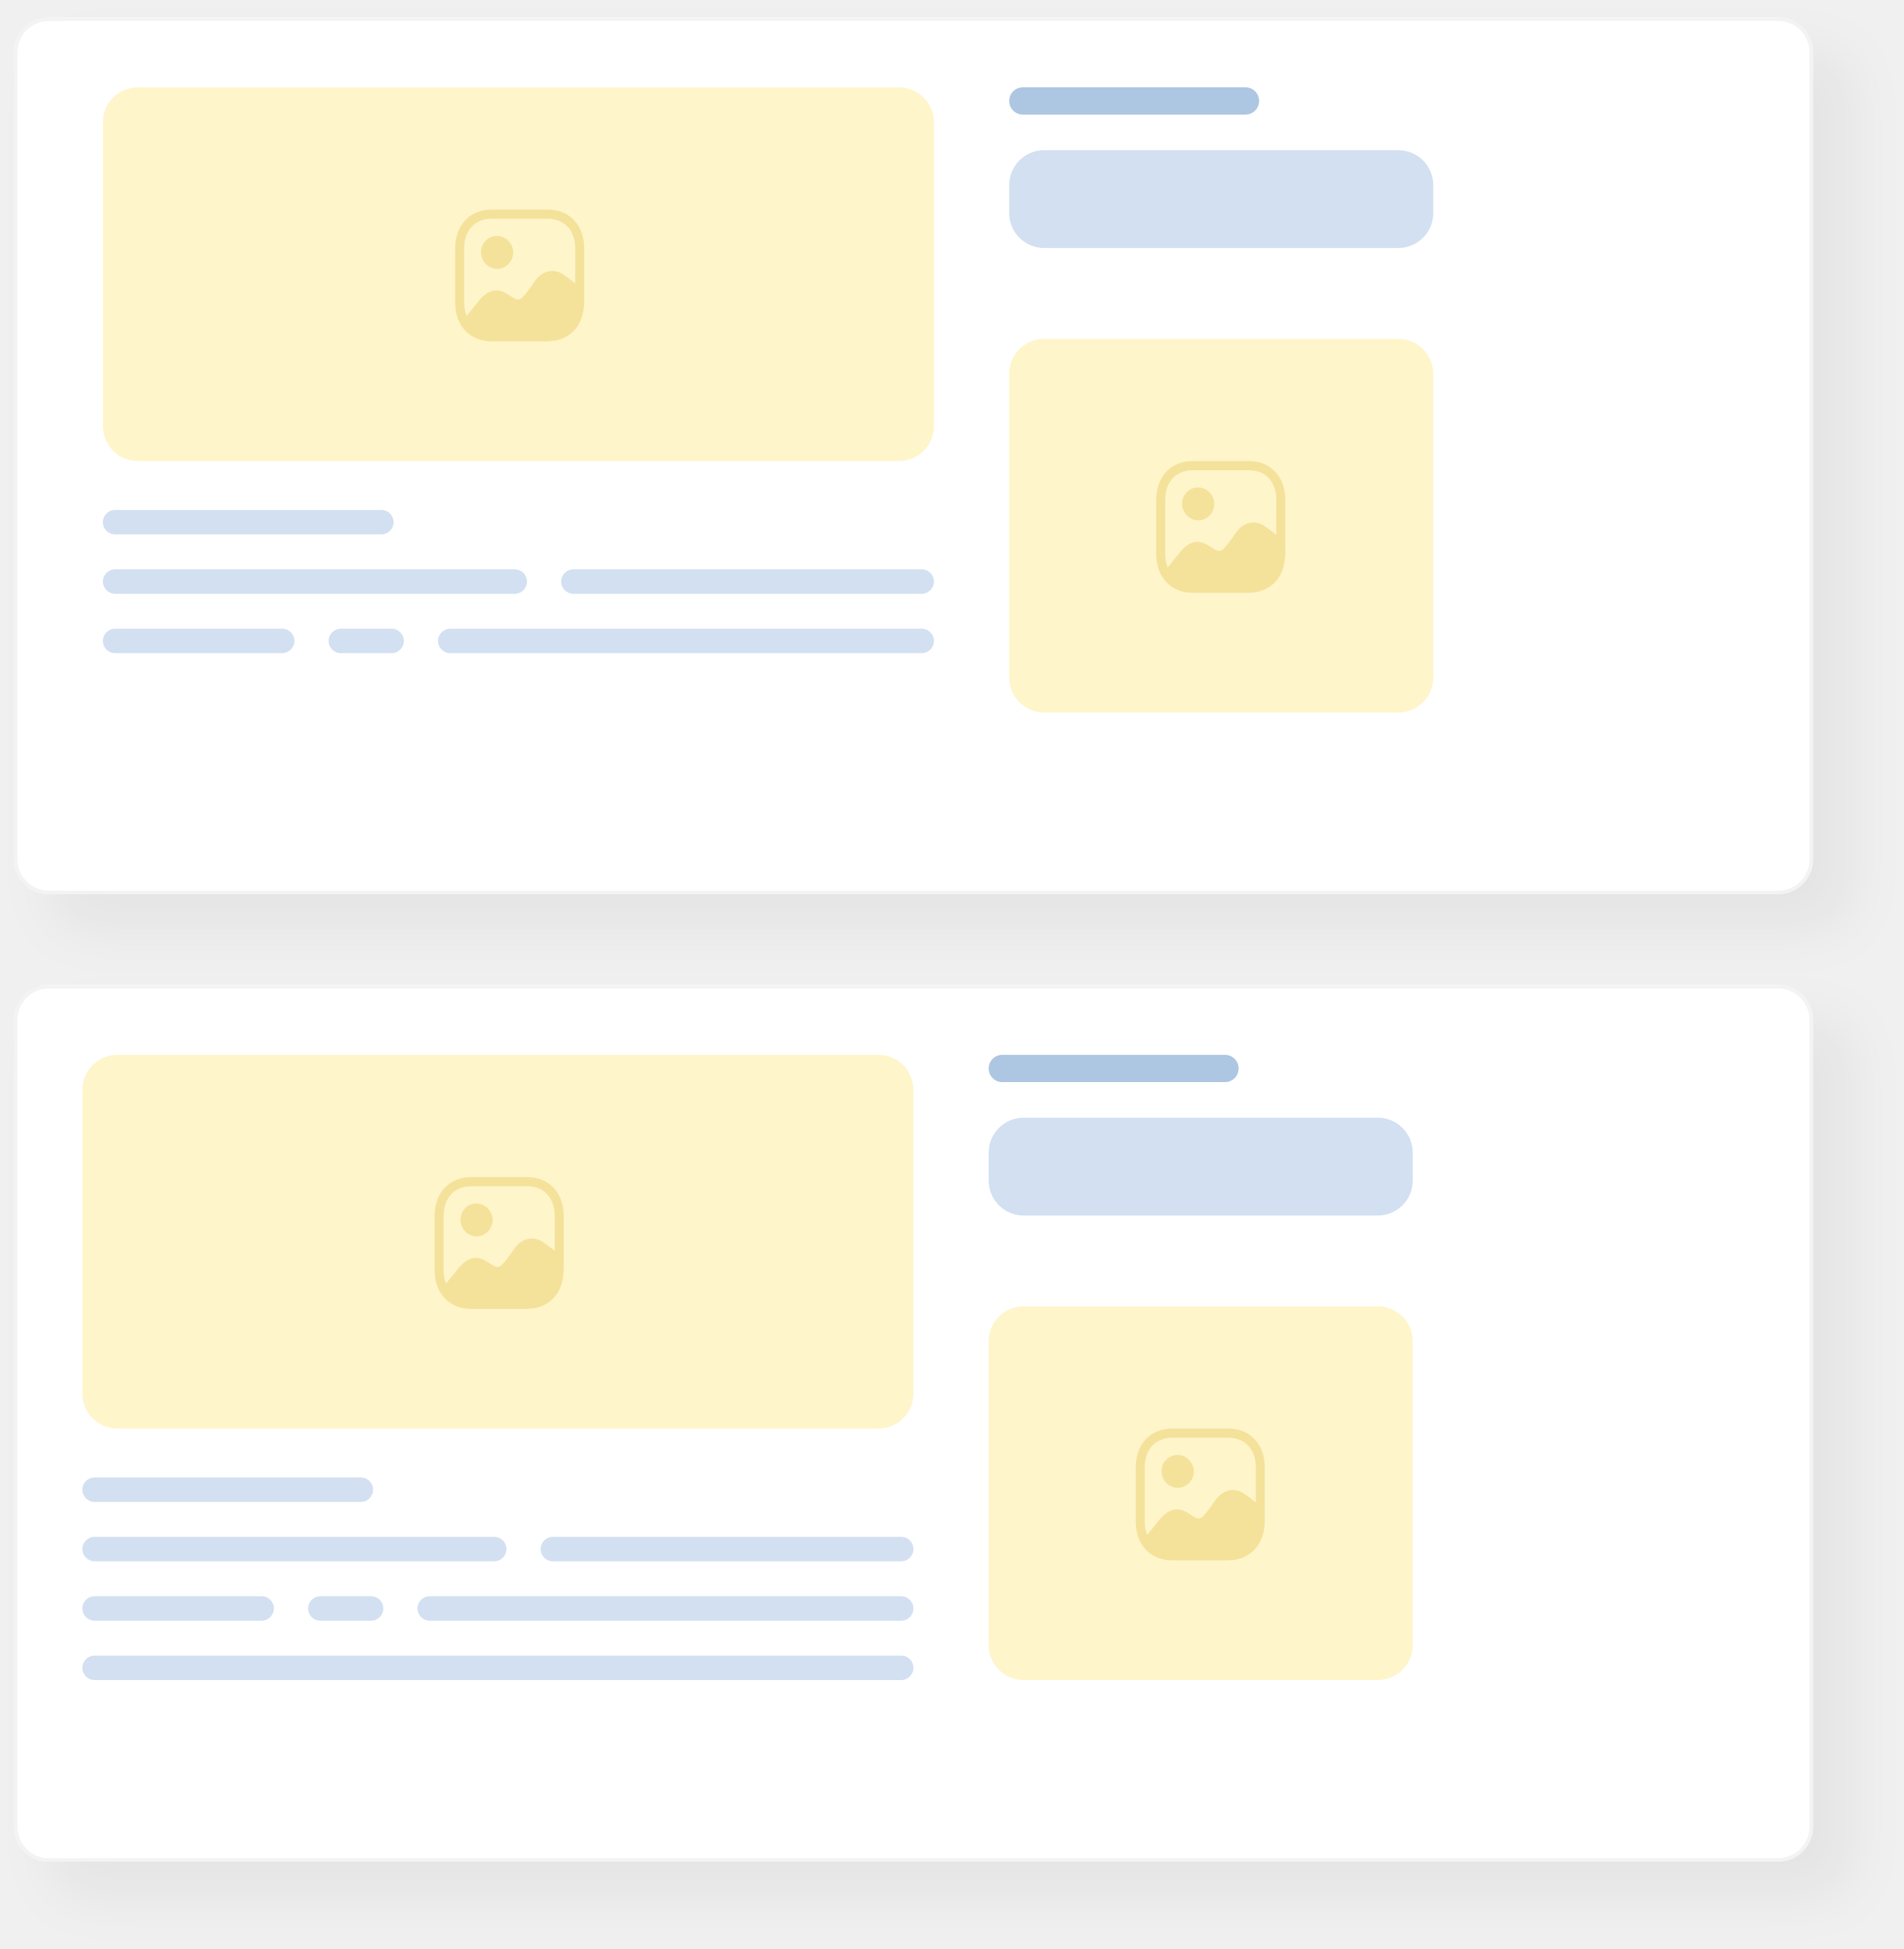
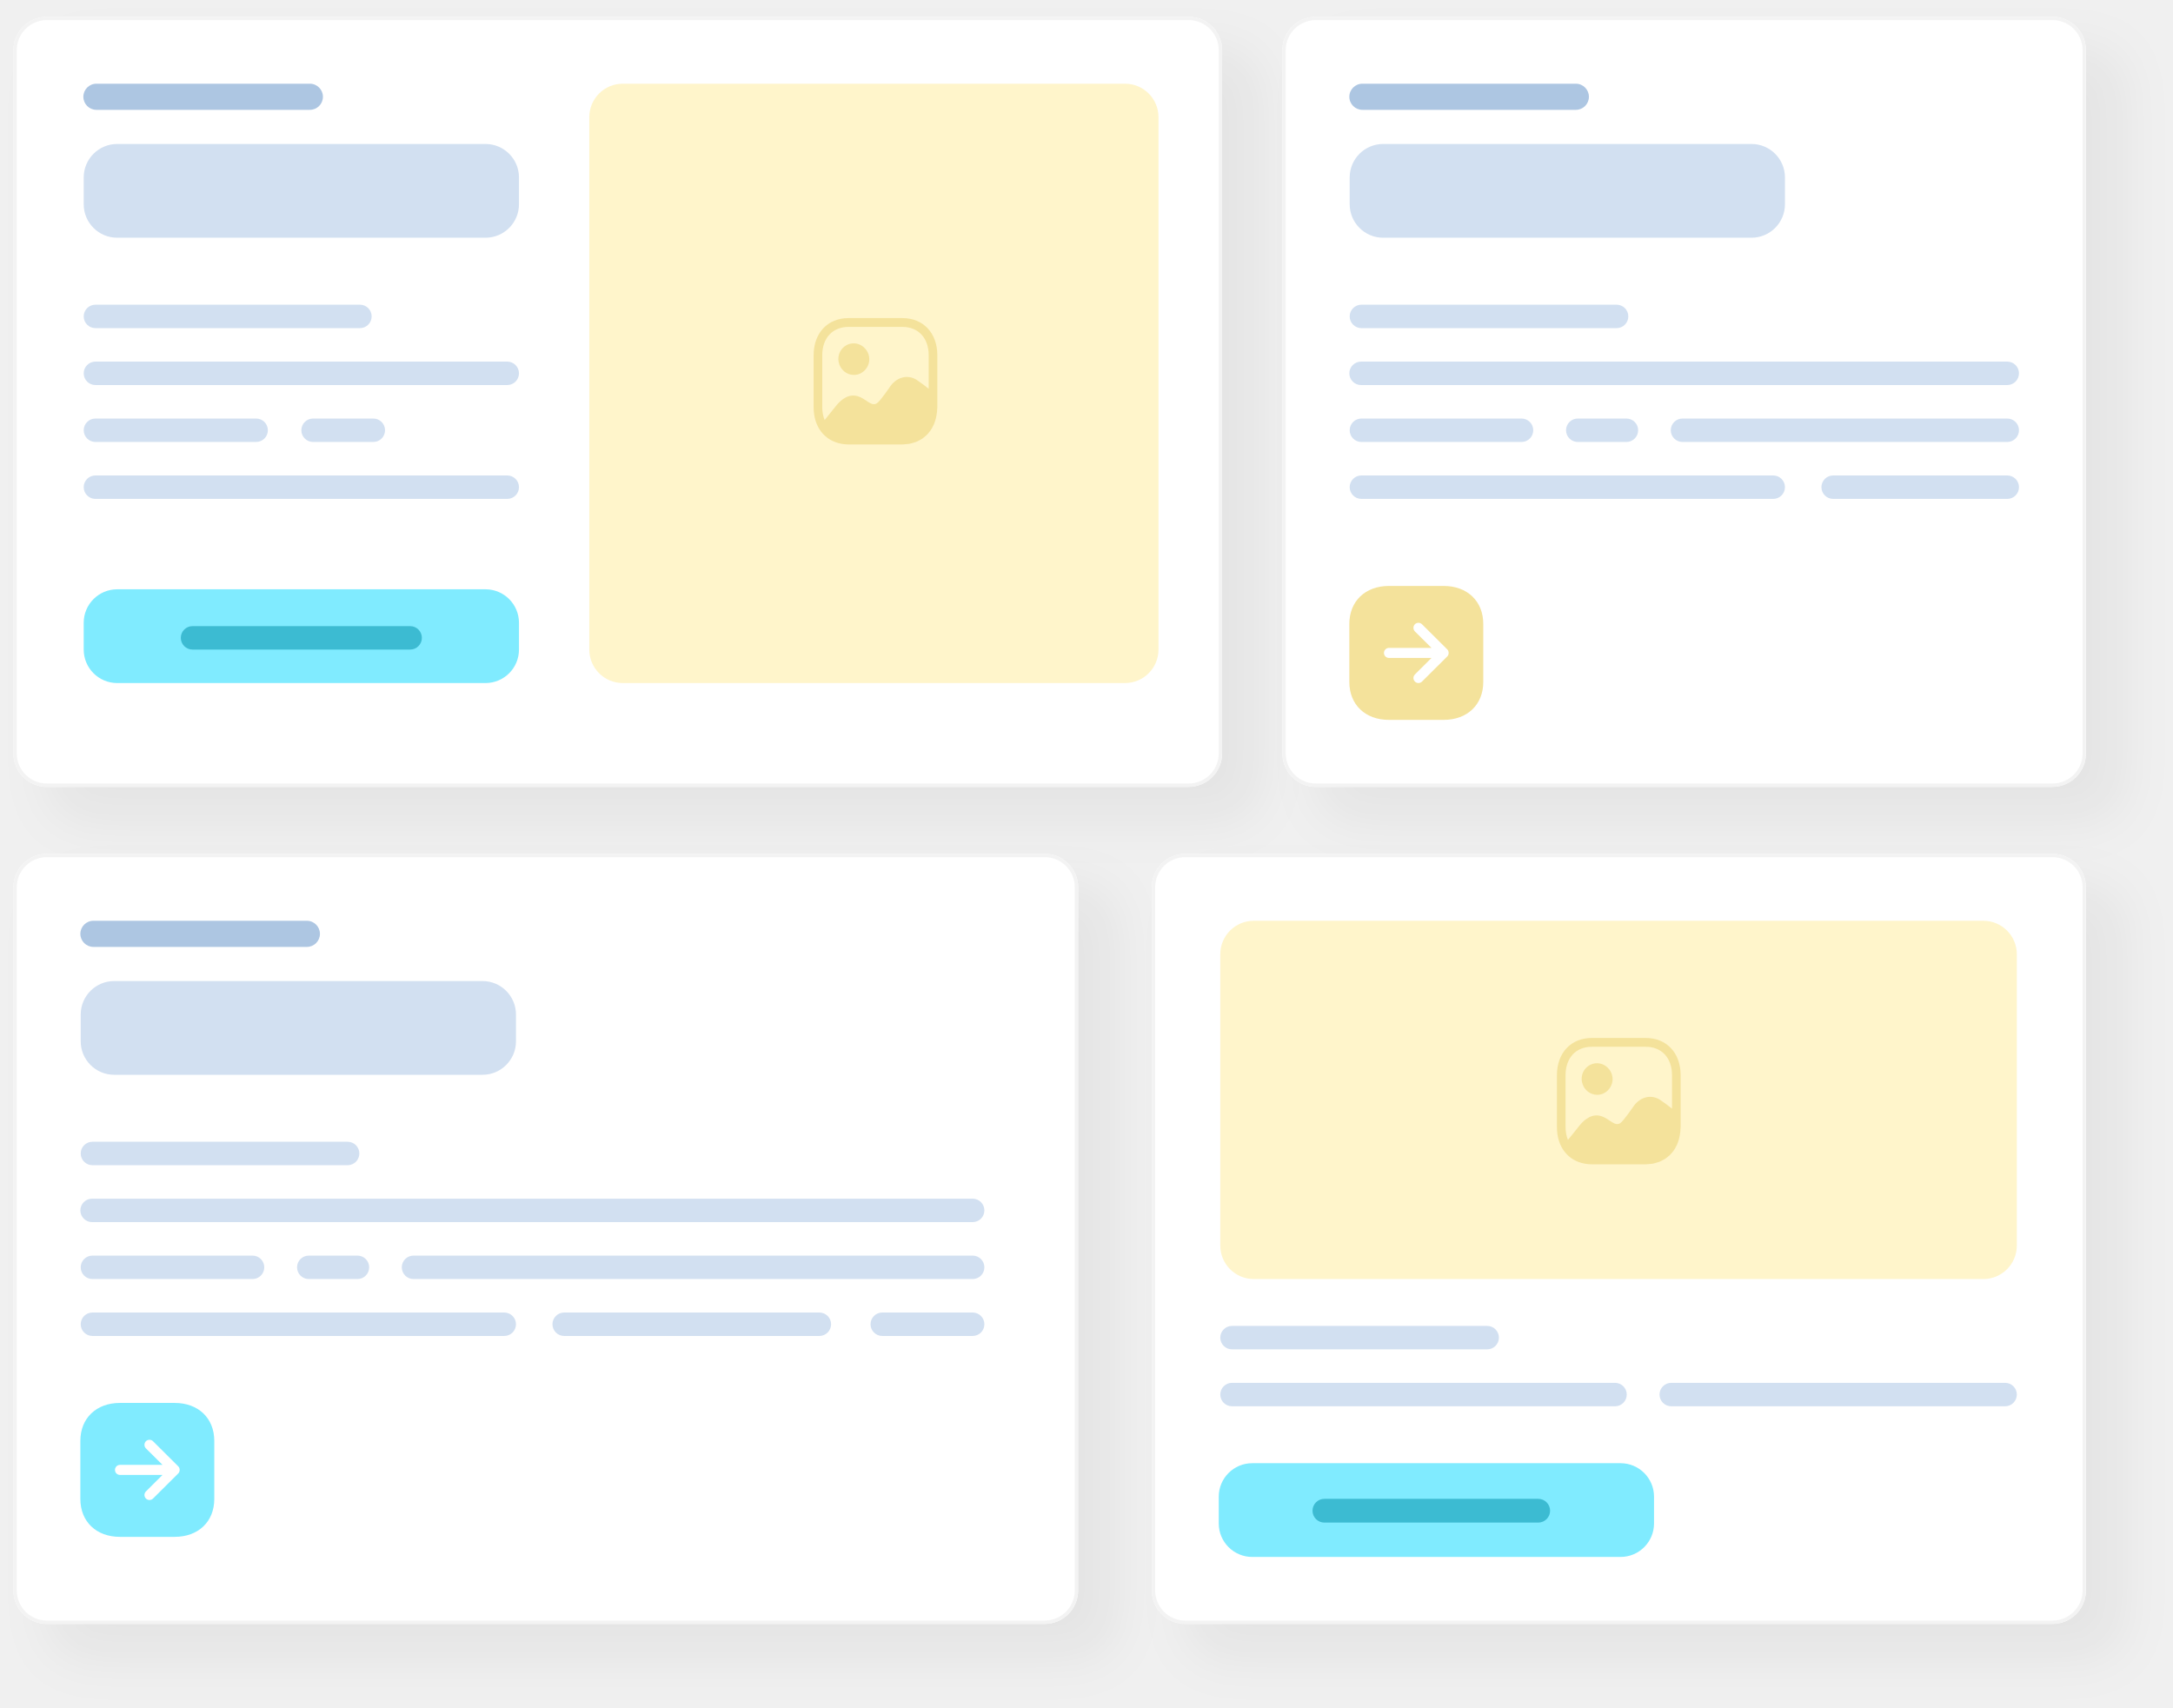
- <svg xmlns="http://www.w3.org/2000/svg" width="545" height="558" viewBox="0 0 545 558" fill="none">
+ <svg xmlns="http://www.w3.org/2000/svg" width="649" height="510" viewBox="0 0 649 510" fill="none">
  <g filter="url(#filter0_d)">
-     <rect x="4" y="5" width="515" height="251" rx="10" fill="white" />
-     <rect x="4.5" y="5.5" width="514" height="250" rx="9.5" stroke="#F3F3F3" />
+     <rect x="4" y="5" width="361" height="230" rx="10" fill="white" />
+     <rect x="4.5" y="5.5" width="360" height="229" rx="9.5" stroke="#F3F3F3" />
  </g>
-   <rect x="29.455" y="25" width="237.902" height="107" rx="10" fill="#FFF5CB" />
-   <rect x="288.896" y="97" width="121.399" height="107" rx="10" fill="#FFF5CB" />
-   <rect x="288.896" y="43" width="121.399" height="28" rx="10" fill="#D2E0F1" />
-   <rect x="288.896" y="25" width="71.555" height="7.806" rx="3.903" fill="#ADC6E2" />
-   <rect x="29.455" y="146" width="83.217" height="7" rx="3.5" fill="#D2E0F1" />
-   <rect x="29.455" y="163" width="121.399" height="7" rx="3.5" fill="#D2E0F1" />
-   <rect x="160.644" y="163" width="106.713" height="7" rx="3.5" fill="#D2E0F1" />
-   <rect x="29.455" y="180" width="54.825" height="7" rx="3.5" fill="#D2E0F1" />
-   <rect x="125.398" y="180" width="141.958" height="7" rx="3.5" fill="#D2E0F1" />
-   <rect x="94.07" y="180" width="21.538" height="7" rx="3.5" fill="#D2E0F1" />
-   <path d="M156.81 60C163.049 60 167.24 64.457 167.24 71.11V86.61C167.24 86.895 167.191 87.15 167.176 87.425C167.167 87.585 167.168 87.746 167.155 87.906C167.148 87.978 167.128 88.044 167.12 88.116C167.059 88.708 166.965 89.274 166.834 89.823C166.801 89.971 166.762 90.112 166.723 90.255C166.575 90.788 166.402 91.295 166.193 91.78C166.132 91.916 166.066 92.046 166.003 92.18C165.777 92.643 165.533 93.086 165.251 93.497L164.977 93.86C164.684 94.248 164.377 94.62 164.03 94.958C163.917 95.067 163.79 95.162 163.671 95.265C163.315 95.579 162.951 95.879 162.55 96.135C162.406 96.228 162.247 96.296 162.099 96.379C161.691 96.609 161.279 96.834 160.83 97.007C160.645 97.079 160.44 97.117 160.248 97.179C159.807 97.318 159.371 97.464 158.896 97.547C158.776 97.568 158.653 97.583 158.529 97.595L157.771 97.65C157.449 97.675 157.145 97.739 156.81 97.739H140.708C140.014 97.739 139.351 97.668 138.71 97.56C138.686 97.556 138.663 97.552 138.641 97.549C136.142 97.109 134.067 95.877 132.613 94.018C132.597 94.018 132.597 93.999 132.58 93.982C131.119 92.103 130.293 89.576 130.293 86.61V71.11C130.293 64.457 134.488 60 140.708 60H156.81ZM156.81 62.632H140.708C135.948 62.632 132.872 65.967 132.872 71.11V86.61C132.872 88.053 133.134 89.342 133.583 90.457C133.64 90.388 137.219 85.931 137.235 85.915C138.514 84.425 140.914 82.202 144.063 83.547C144.821 83.868 145.486 84.319 146.095 84.715C147.154 85.438 147.777 85.778 148.423 85.721C148.691 85.683 148.942 85.602 149.181 85.451C150.211 84.802 153.125 80.462 153.3 80.226C155.314 77.547 158.417 76.83 161.004 78.415C161.177 78.52 161.886 79.017 162.655 79.577L163.235 80.003C163.811 80.431 164.354 80.848 164.663 81.115V71.11C164.663 65.967 161.588 62.632 156.81 62.632ZM142.263 67.547C143.552 67.547 144.719 68.101 145.555 68.984C146.394 69.836 146.92 71.011 146.92 72.293C146.92 74.85 144.826 76.982 142.311 76.982C140.1 76.982 138.215 75.332 137.793 73.196C137.723 72.876 137.684 72.546 137.684 72.205C137.684 69.63 139.731 67.547 142.263 67.547Z" fill="#F4E29B" />
-   <path d="M357.51 132C363.749 132 367.941 136.457 367.941 143.11V158.61C367.941 158.895 367.891 159.15 367.876 159.425C367.867 159.585 367.869 159.746 367.856 159.906C367.848 159.978 367.828 160.044 367.821 160.116C367.76 160.708 367.665 161.274 367.534 161.823C367.501 161.971 367.462 162.112 367.423 162.256C367.276 162.788 367.102 163.295 366.893 163.78C366.832 163.916 366.766 164.046 366.703 164.18C366.478 164.643 366.234 165.086 365.951 165.497L365.678 165.86C365.384 166.248 365.077 166.62 364.73 166.958C364.617 167.067 364.49 167.162 364.372 167.265C364.015 167.579 363.651 167.879 363.25 168.135C363.106 168.228 362.947 168.296 362.799 168.379C362.391 168.609 361.979 168.833 361.53 169.007C361.346 169.079 361.14 169.117 360.948 169.179C360.507 169.318 360.071 169.464 359.596 169.547C359.477 169.568 359.354 169.583 359.229 169.595L358.471 169.651C358.15 169.675 357.845 169.739 357.51 169.739H341.409C340.714 169.739 340.051 169.668 339.41 169.56C339.386 169.556 339.364 169.552 339.341 169.549C336.842 169.109 334.767 167.877 333.313 166.018C333.297 166.018 333.297 165.999 333.28 165.982C331.819 164.103 330.993 161.576 330.993 158.61V143.11C330.993 136.457 335.189 132 341.409 132H357.51ZM357.51 134.632H341.409C336.648 134.632 333.572 137.967 333.572 143.11V158.61C333.572 160.053 333.834 161.342 334.283 162.457C334.341 162.388 337.919 157.931 337.936 157.916C339.214 156.425 341.614 154.202 344.763 155.547C345.521 155.868 346.186 156.319 346.796 156.715C347.854 157.438 348.477 157.778 349.123 157.721C349.391 157.683 349.642 157.602 349.881 157.451C350.912 156.802 353.825 152.462 354 152.226C356.014 149.547 359.118 148.83 361.704 150.415C361.878 150.521 362.587 151.017 363.355 151.577L363.935 152.003C364.512 152.431 365.055 152.848 365.364 153.115V143.11C365.364 137.967 362.288 134.632 357.51 134.632ZM342.963 139.547C344.252 139.547 345.419 140.101 346.255 140.984C347.094 141.836 347.621 143.011 347.621 144.293C347.621 146.849 345.526 148.982 343.011 148.982C340.8 148.982 338.915 147.332 338.493 145.196C338.423 144.875 338.384 144.546 338.384 144.205C338.384 141.63 340.432 139.547 342.963 139.547Z" fill="#F4E29B" />
+   <rect x="176" y="25" width="170" height="179" rx="10" fill="#FFF5CB" />
+   <rect x="25" y="43" width="130" height="28" rx="10" fill="#D2E0F1" />
+   <rect x="24.895" y="25" width="71.555" height="7.806" rx="3.903" fill="#ADC6E2" />
+   <rect x="25" y="91" width="86" height="7" rx="3.5" fill="#D2E0F1" />
+   <rect x="25" y="108" width="130" height="7" rx="3.5" fill="#D2E0F1" />
+   <rect x="25" y="142" width="130" height="7" rx="3.5" fill="#D2E0F1" />
+   <rect x="25" y="125" width="55" height="7" rx="3.5" fill="#D2E0F1" />
+   <rect x="90" y="125" width="25" height="7" rx="3.5" fill="#D2E0F1" />
+   <path d="M269.517 95C275.756 95 279.948 99.457 279.948 106.11V121.61C279.948 121.895 279.898 122.15 279.883 122.425C279.874 122.585 279.875 122.746 279.863 122.906C279.855 122.978 279.835 123.044 279.827 123.116C279.766 123.708 279.672 124.274 279.541 124.823C279.508 124.971 279.469 125.112 279.43 125.256C279.282 125.788 279.109 126.295 278.9 126.78C278.839 126.916 278.773 127.046 278.71 127.18C278.484 127.643 278.241 128.086 277.958 128.497L277.684 128.86C277.391 129.248 277.084 129.62 276.737 129.958C276.624 130.067 276.497 130.162 276.378 130.265C276.022 130.579 275.658 130.879 275.257 131.135C275.113 131.228 274.954 131.296 274.806 131.379C274.398 131.609 273.986 131.833 273.537 132.007C273.352 132.079 273.147 132.117 272.955 132.179C272.514 132.318 272.078 132.464 271.603 132.547C271.483 132.568 271.36 132.583 271.236 132.595L270.478 132.651C270.156 132.675 269.852 132.739 269.517 132.739H253.416C252.721 132.739 252.058 132.668 251.417 132.56C251.393 132.556 251.37 132.552 251.348 132.549C248.849 132.109 246.774 130.877 245.32 129.018C245.304 129.018 245.304 128.999 245.287 128.982C243.826 127.103 243 124.576 243 121.61V106.11C243 99.457 247.195 95 253.416 95H269.517ZM269.517 97.632H253.416C248.655 97.632 245.579 100.967 245.579 106.11V121.61C245.579 123.053 245.841 124.342 246.29 125.457C246.347 125.388 249.926 120.931 249.942 120.916C251.221 119.425 253.621 117.202 256.77 118.547C257.528 118.868 258.193 119.319 258.802 119.715C259.861 120.438 260.484 120.778 261.13 120.721C261.398 120.683 261.649 120.602 261.888 120.451C262.918 119.802 265.832 115.462 266.007 115.226C268.021 112.547 271.124 111.83 273.711 113.415C273.884 113.521 274.593 114.017 275.362 114.577L275.942 115.003C276.518 115.431 277.061 115.848 277.37 116.115V106.11C277.37 100.967 274.295 97.632 269.517 97.632ZM254.97 102.547C256.259 102.547 257.426 103.101 258.262 103.984C259.101 104.836 259.627 106.011 259.627 107.293C259.627 109.849 257.533 111.982 255.018 111.982C252.807 111.982 250.922 110.332 250.5 108.196C250.43 107.875 250.391 107.546 250.391 107.205C250.391 104.63 252.438 102.547 254.97 102.547Z" fill="#F4E29B" />
+   <rect x="25" y="176" width="130" height="28" rx="10" fill="#80EBFF" />
+   <rect x="54" y="187" width="72" height="7" rx="3.5" fill="#3CBBD2" />
  <g filter="url(#filter1_d)">
-     <rect x="4" y="282" width="515" height="251" rx="10" fill="white" />
-     <rect x="4.5" y="282.5" width="514" height="250" rx="9.5" stroke="#F3F3F3" />
+     <rect x="4" y="255" width="318" height="230" rx="10" fill="white" />
+     <rect x="4.5" y="255.5" width="317" height="229" rx="9.5" stroke="#F3F3F3" />
  </g>
-   <rect x="23.58" y="302" width="237.902" height="107" rx="10" fill="#FFF5CB" />
-   <rect x="283.021" y="374" width="121.399" height="107" rx="10" fill="#FFF5CB" />
-   <rect x="283.021" y="320" width="121.399" height="28" rx="10" fill="#D2E0F1" />
-   <rect x="283.021" y="302" width="71.555" height="7.806" rx="3.903" fill="#ADC6E2" />
-   <rect x="23.58" y="423" width="83.217" height="7" rx="3.5" fill="#D2E0F1" />
-   <rect x="23.58" y="440" width="121.399" height="7" rx="3.5" fill="#D2E0F1" />
-   <rect x="154.77" y="440" width="106.713" height="7" rx="3.5" fill="#D2E0F1" />
-   <rect x="23.58" y="457" width="54.825" height="7" rx="3.5" fill="#D2E0F1" />
-   <rect x="23.58" y="474" width="237.902" height="7" rx="3.5" fill="#D2E0F1" />
-   <rect x="119.524" y="457" width="141.958" height="7" rx="3.5" fill="#D2E0F1" />
-   <rect x="88.196" y="457" width="21.538" height="7" rx="3.5" fill="#D2E0F1" />
-   <path d="M150.937 337C157.176 337 161.367 341.457 161.367 348.11V363.61C161.367 363.895 161.318 364.15 161.303 364.425C161.294 364.585 161.295 364.746 161.282 364.906C161.275 364.978 161.255 365.044 161.247 365.116C161.186 365.708 161.092 366.274 160.961 366.823C160.928 366.971 160.889 367.112 160.85 367.256C160.702 367.788 160.529 368.295 160.32 368.78C160.259 368.916 160.192 369.046 160.13 369.18C159.904 369.643 159.66 370.086 159.378 370.497L159.104 370.86C158.811 371.248 158.504 371.62 158.157 371.958C158.044 372.067 157.917 372.162 157.798 372.265C157.442 372.579 157.078 372.879 156.677 373.135C156.533 373.228 156.374 373.296 156.226 373.379C155.818 373.609 155.406 373.833 154.957 374.007C154.772 374.079 154.567 374.117 154.375 374.179C153.934 374.318 153.498 374.464 153.023 374.547C152.903 374.568 152.78 374.583 152.656 374.595L151.898 374.651C151.576 374.675 151.272 374.739 150.937 374.739H134.835C134.141 374.739 133.478 374.668 132.837 374.56C132.813 374.556 132.79 374.552 132.768 374.549C130.269 374.109 128.194 372.877 126.74 371.018C126.724 371.018 126.724 370.999 126.707 370.982C125.246 369.103 124.42 366.576 124.42 363.61V348.11C124.42 341.457 128.615 337 134.835 337H150.937ZM150.937 339.632H134.835C130.075 339.632 126.999 342.967 126.999 348.11V363.61C126.999 365.053 127.261 366.342 127.71 367.457C127.767 367.388 131.346 362.931 131.362 362.916C132.641 361.425 135.04 359.202 138.19 360.547C138.948 360.868 139.613 361.319 140.222 361.715C141.281 362.438 141.903 362.778 142.55 362.721C142.818 362.683 143.069 362.602 143.307 362.451C144.338 361.802 147.252 357.462 147.427 357.226C149.441 354.547 152.544 353.83 155.131 355.415C155.304 355.521 156.013 356.017 156.782 356.577L157.362 357.003C157.938 357.431 158.481 357.848 158.79 358.115V348.11C158.79 342.967 155.714 339.632 150.937 339.632ZM136.39 344.547C137.678 344.547 138.846 345.101 139.682 345.984C140.521 346.836 141.047 348.011 141.047 349.293C141.047 351.849 138.953 353.982 136.438 353.982C134.227 353.982 132.342 352.332 131.92 350.196C131.85 349.875 131.811 349.546 131.811 349.205C131.811 346.63 133.858 344.547 136.39 344.547Z" fill="#F4E29B" />
-   <path d="M351.635 409C357.874 409 362.066 413.457 362.066 420.11V435.61C362.066 435.895 362.016 436.15 362.001 436.425C361.992 436.585 361.994 436.746 361.981 436.906C361.973 436.978 361.953 437.044 361.946 437.116C361.885 437.708 361.79 438.274 361.659 438.823C361.626 438.971 361.587 439.112 361.548 439.256C361.401 439.788 361.227 440.295 361.018 440.78C360.957 440.916 360.891 441.046 360.828 441.18C360.603 441.643 360.359 442.086 360.076 442.497L359.803 442.86C359.509 443.248 359.202 443.62 358.855 443.958C358.742 444.067 358.615 444.162 358.497 444.265C358.14 444.579 357.776 444.879 357.375 445.135C357.231 445.228 357.072 445.296 356.924 445.379C356.516 445.609 356.104 445.833 355.655 446.007C355.471 446.079 355.265 446.117 355.073 446.179C354.632 446.318 354.196 446.464 353.721 446.547C353.602 446.568 353.479 446.583 353.354 446.595L352.596 446.651C352.275 446.675 351.97 446.739 351.635 446.739H335.534C334.839 446.739 334.176 446.668 333.535 446.56C333.511 446.556 333.489 446.552 333.466 446.549C330.967 446.109 328.892 444.877 327.438 443.018C327.422 443.018 327.422 442.999 327.405 442.982C325.944 441.103 325.118 438.576 325.118 435.61V420.11C325.118 413.457 329.314 409 335.534 409H351.635ZM351.635 411.632H335.534C330.773 411.632 327.697 414.967 327.697 420.11V435.61C327.697 437.053 327.959 438.342 328.408 439.457C328.466 439.388 332.044 434.931 332.061 434.916C333.339 433.425 335.739 431.202 338.888 432.547C339.646 432.868 340.311 433.319 340.921 433.715C341.979 434.438 342.602 434.778 343.248 434.721C343.516 434.683 343.767 434.602 344.006 434.451C345.037 433.802 347.95 429.462 348.125 429.226C350.139 426.547 353.243 425.83 355.829 427.415C356.003 427.521 356.712 428.017 357.48 428.577L358.06 429.003C358.637 429.431 359.18 429.848 359.489 430.115V420.11C359.489 414.967 356.413 411.632 351.635 411.632ZM337.088 416.547C338.377 416.547 339.544 417.101 340.38 417.984C341.219 418.836 341.746 420.011 341.746 421.293C341.746 423.849 339.651 425.982 337.136 425.982C334.925 425.982 333.04 424.332 332.618 422.196C332.548 421.875 332.509 421.546 332.509 421.205C332.509 418.63 334.557 416.547 337.088 416.547Z" fill="#F4E29B" />
+   <rect x="24.105" y="293" width="130" height="28" rx="10" fill="#D2E0F1" />
+   <rect x="24" y="275" width="71.555" height="7.806" rx="3.903" fill="#ADC6E2" />
+   <rect x="24.105" y="341" width="83.217" height="7" rx="3.5" fill="#D2E0F1" />
+   <rect x="165" y="392" width="83.217" height="7" rx="3.5" fill="#D2E0F1" />
+   <rect x="24" y="358" width="270" height="7" rx="3.5" fill="#D2E0F1" />
+   <rect x="24.105" y="392" width="130" height="7" rx="3.5" fill="#D2E0F1" />
+   <rect x="24.105" y="375" width="54.825" height="7" rx="3.5" fill="#D2E0F1" />
+   <rect x="120" y="375" width="174" height="7" rx="3.5" fill="#D2E0F1" />
+   <rect x="88.72" y="375" width="21.538" height="7" rx="3.5" fill="#D2E0F1" />
+   <rect x="260" y="392" width="34" height="7" rx="3.5" fill="#D2E0F1" />
+   <path d="M52.16 419C59.24 419 64 423.56 64 430.34V447.68C64 454.458 59.24 459 52.16 459H35.82C28.76 459 24 454.458 24 447.68V430.34C24 423.56 28.76 419 35.82 419H52.16ZM45.7 430.44C45.12 429.86 44.16 429.86 43.58 430.44C43 431.04 43 431.98 43.58 432.58L48.54 437.5H35.84C35 437.5 34.34 438.18 34.34 439C34.34 439.84 35 440.5 35.84 440.5H48.54L43.58 445.44C43.3 445.72 43.14 446.12 43.14 446.5C43.14 446.878 43.3 447.26 43.58 447.56C44.16 448.14 45.12 448.14 45.7 447.56L53.24 440.06C53.8 439.5 53.8 438.5 53.24 437.94L45.7 430.44Z" fill="#80EBFF" />
+   <g filter="url(#filter2_d)">
+     <rect x="383" y="5" width="240" height="230" rx="10" fill="white" />
+     <rect x="383.5" y="5.5" width="239" height="229" rx="9.5" stroke="#F3F3F3" />
+   </g>
+   <rect x="403.104" y="43" width="130" height="28" rx="10" fill="#D2E0F1" />
+   <rect x="403" y="25" width="71.555" height="7.806" rx="3.903" fill="#ADC6E2" />
+   <rect x="403.104" y="91" width="83.217" height="7" rx="3.5" fill="#D2E0F1" />
+   <rect x="544" y="142" width="59" height="7" rx="3.5" fill="#D2E0F1" />
+   <rect x="403" y="108" width="200" height="7" rx="3.5" fill="#D2E0F1" />
+   <rect x="403.104" y="142" width="130" height="7" rx="3.5" fill="#D2E0F1" />
+   <rect x="403.104" y="125" width="54.825" height="7" rx="3.5" fill="#D2E0F1" />
+   <rect x="499" y="125" width="104" height="7" rx="3.5" fill="#D2E0F1" />
+   <rect x="467.72" y="125" width="21.538" height="7" rx="3.5" fill="#D2E0F1" />
+   <path d="M431.16 175C438.24 175 443 179.56 443 186.34V203.68C443 210.458 438.24 215 431.16 215H414.82C407.76 215 403 210.458 403 203.68V186.34C403 179.56 407.76 175 414.82 175H431.16ZM424.7 186.44C424.12 185.86 423.16 185.86 422.58 186.44C422 187.04 422 187.98 422.58 188.58L427.54 193.5H414.84C414 193.5 413.34 194.18 413.34 195C413.34 195.84 414 196.5 414.84 196.5H427.54L422.58 201.44C422.3 201.72 422.14 202.12 422.14 202.5C422.14 202.878 422.3 203.26 422.58 203.56C423.16 204.14 424.12 204.14 424.7 203.56L432.24 196.06C432.8 195.5 432.8 194.5 432.24 193.94L424.7 186.44Z" fill="#F4E29B" />
+   <g filter="url(#filter3_d)">
+     <rect x="344" y="255" width="279" height="230" rx="10" fill="white" />
+     <rect x="344.5" y="255.5" width="278" height="229" rx="9.5" stroke="#F3F3F3" />
+   </g>
+   <rect x="364.455" y="275" width="237.902" height="107" rx="10" fill="#FFF5CB" />
+   <rect x="364.455" y="396" width="83.217" height="7" rx="3.5" fill="#D2E0F1" />
+   <rect x="364.455" y="413" width="121.399" height="7" rx="3.5" fill="#D2E0F1" />
+   <rect x="495.644" y="413" width="106.713" height="7" rx="3.5" fill="#D2E0F1" />
+   <path d="M491.518 310C497.756 310 501.948 314.457 501.948 321.11V336.61C501.948 336.895 501.898 337.15 501.883 337.425C501.874 337.585 501.876 337.746 501.863 337.906C501.856 337.978 501.835 338.044 501.828 338.116C501.767 338.708 501.673 339.274 501.542 339.823C501.508 339.971 501.47 340.112 501.431 340.256C501.283 340.788 501.109 341.295 500.901 341.78C500.84 341.916 500.773 342.046 500.71 342.18C500.485 342.643 500.241 343.086 499.958 343.497L499.685 343.86C499.391 344.248 499.085 344.62 498.737 344.958C498.625 345.067 498.497 345.162 498.379 345.265C498.022 345.579 497.658 345.879 497.258 346.135C497.113 346.228 496.955 346.296 496.807 346.379C496.398 346.609 495.987 346.833 495.538 347.007C495.353 347.079 495.148 347.117 494.956 347.179C494.514 347.318 494.078 347.464 493.603 347.547C493.484 347.568 493.361 347.583 493.236 347.595L492.478 347.651C492.157 347.675 491.852 347.739 491.518 347.739H475.416C474.721 347.739 474.058 347.668 473.417 347.56C473.393 347.556 473.371 347.552 473.349 347.549C470.849 347.109 468.775 345.877 467.321 344.018C467.304 344.018 467.304 343.999 467.288 343.982C465.826 342.103 465 339.576 465 336.61V321.11C465 314.457 469.196 310 475.416 310H491.518ZM491.518 312.632H475.416C470.655 312.632 467.579 315.967 467.579 321.11V336.61C467.579 338.053 467.842 339.342 468.291 340.457C468.348 340.388 471.926 335.931 471.943 335.916C473.221 334.425 475.621 332.202 478.771 333.547C479.528 333.868 480.193 334.319 480.803 334.715C481.861 335.438 482.484 335.778 483.131 335.721C483.398 335.683 483.65 335.602 483.888 335.451C484.919 334.802 487.832 330.462 488.008 330.226C490.021 327.547 493.125 326.83 495.711 328.415C495.885 328.521 496.594 329.017 497.362 329.577L497.942 330.003C498.519 330.431 499.062 330.848 499.371 331.115V321.11C499.371 315.967 496.295 312.632 491.518 312.632ZM476.97 317.547C478.259 317.547 479.426 318.101 480.262 318.984C481.102 319.836 481.628 321.011 481.628 322.293C481.628 324.849 479.534 326.982 477.018 326.982C474.808 326.982 472.923 325.332 472.5 323.196C472.43 322.875 472.391 322.546 472.391 322.205C472.391 319.63 474.439 317.547 476.97 317.547Z" fill="#F4E29B" />
+   <rect x="364" y="437" width="130" height="28" rx="10" fill="#80EBFF" />
+   <rect x="392" y="447.644" width="70.96" height="7.096" rx="3.548" fill="#3CBBD2" />
  <defs>
-     <filter id="filter0_d" x="0" y="0" width="545" height="281" filterUnits="userSpaceOnUse" color-interpolation-filters="sRGB">
+     <filter id="filter0_d" x="0" y="0" width="391" height="260" filterUnits="userSpaceOnUse" color-interpolation-filters="sRGB">
      <feFlood flood-opacity="0" result="BackgroundImageFix" />
      <feColorMatrix in="SourceAlpha" type="matrix" values="0 0 0 0 0 0 0 0 0 0 0 0 0 0 0 0 0 0 127 0" />
      <feOffset dx="11" dy="10" />
      <feGaussianBlur stdDeviation="7.5" />
      <feColorMatrix type="matrix" values="0 0 0 0 0 0 0 0 0 0 0 0 0 0 0 0 0 0 0.05 0" />
      <feBlend mode="normal" in2="BackgroundImageFix" result="effect1_dropShadow" />
      <feBlend mode="normal" in="SourceGraphic" in2="effect1_dropShadow" result="shape" />
    </filter>
-     <filter id="filter1_d" x="0" y="277" width="545" height="281" filterUnits="userSpaceOnUse" color-interpolation-filters="sRGB">
+     <filter id="filter1_d" x="0" y="250" width="348" height="260" filterUnits="userSpaceOnUse" color-interpolation-filters="sRGB">
+       <feFlood flood-opacity="0" result="BackgroundImageFix" />
+       <feColorMatrix in="SourceAlpha" type="matrix" values="0 0 0 0 0 0 0 0 0 0 0 0 0 0 0 0 0 0 127 0" />
+       <feOffset dx="11" dy="10" />
+       <feGaussianBlur stdDeviation="7.5" />
+       <feColorMatrix type="matrix" values="0 0 0 0 0 0 0 0 0 0 0 0 0 0 0 0 0 0 0.05 0" />
+       <feBlend mode="normal" in2="BackgroundImageFix" result="effect1_dropShadow" />
+       <feBlend mode="normal" in="SourceGraphic" in2="effect1_dropShadow" result="shape" />
+     </filter>
+     <filter id="filter2_d" x="379" y="0" width="270" height="260" filterUnits="userSpaceOnUse" color-interpolation-filters="sRGB">
+       <feFlood flood-opacity="0" result="BackgroundImageFix" />
+       <feColorMatrix in="SourceAlpha" type="matrix" values="0 0 0 0 0 0 0 0 0 0 0 0 0 0 0 0 0 0 127 0" />
+       <feOffset dx="11" dy="10" />
+       <feGaussianBlur stdDeviation="7.5" />
+       <feColorMatrix type="matrix" values="0 0 0 0 0 0 0 0 0 0 0 0 0 0 0 0 0 0 0.05 0" />
+       <feBlend mode="normal" in2="BackgroundImageFix" result="effect1_dropShadow" />
+       <feBlend mode="normal" in="SourceGraphic" in2="effect1_dropShadow" result="shape" />
+     </filter>
+     <filter id="filter3_d" x="340" y="250" width="309" height="260" filterUnits="userSpaceOnUse" color-interpolation-filters="sRGB">
      <feFlood flood-opacity="0" result="BackgroundImageFix" />
      <feColorMatrix in="SourceAlpha" type="matrix" values="0 0 0 0 0 0 0 0 0 0 0 0 0 0 0 0 0 0 127 0" />
      <feOffset dx="11" dy="10" />
      <feGaussianBlur stdDeviation="7.5" />
      <feColorMatrix type="matrix" values="0 0 0 0 0 0 0 0 0 0 0 0 0 0 0 0 0 0 0.05 0" />
      <feBlend mode="normal" in2="BackgroundImageFix" result="effect1_dropShadow" />
      <feBlend mode="normal" in="SourceGraphic" in2="effect1_dropShadow" result="shape" />
    </filter>
  </defs>
</svg>
